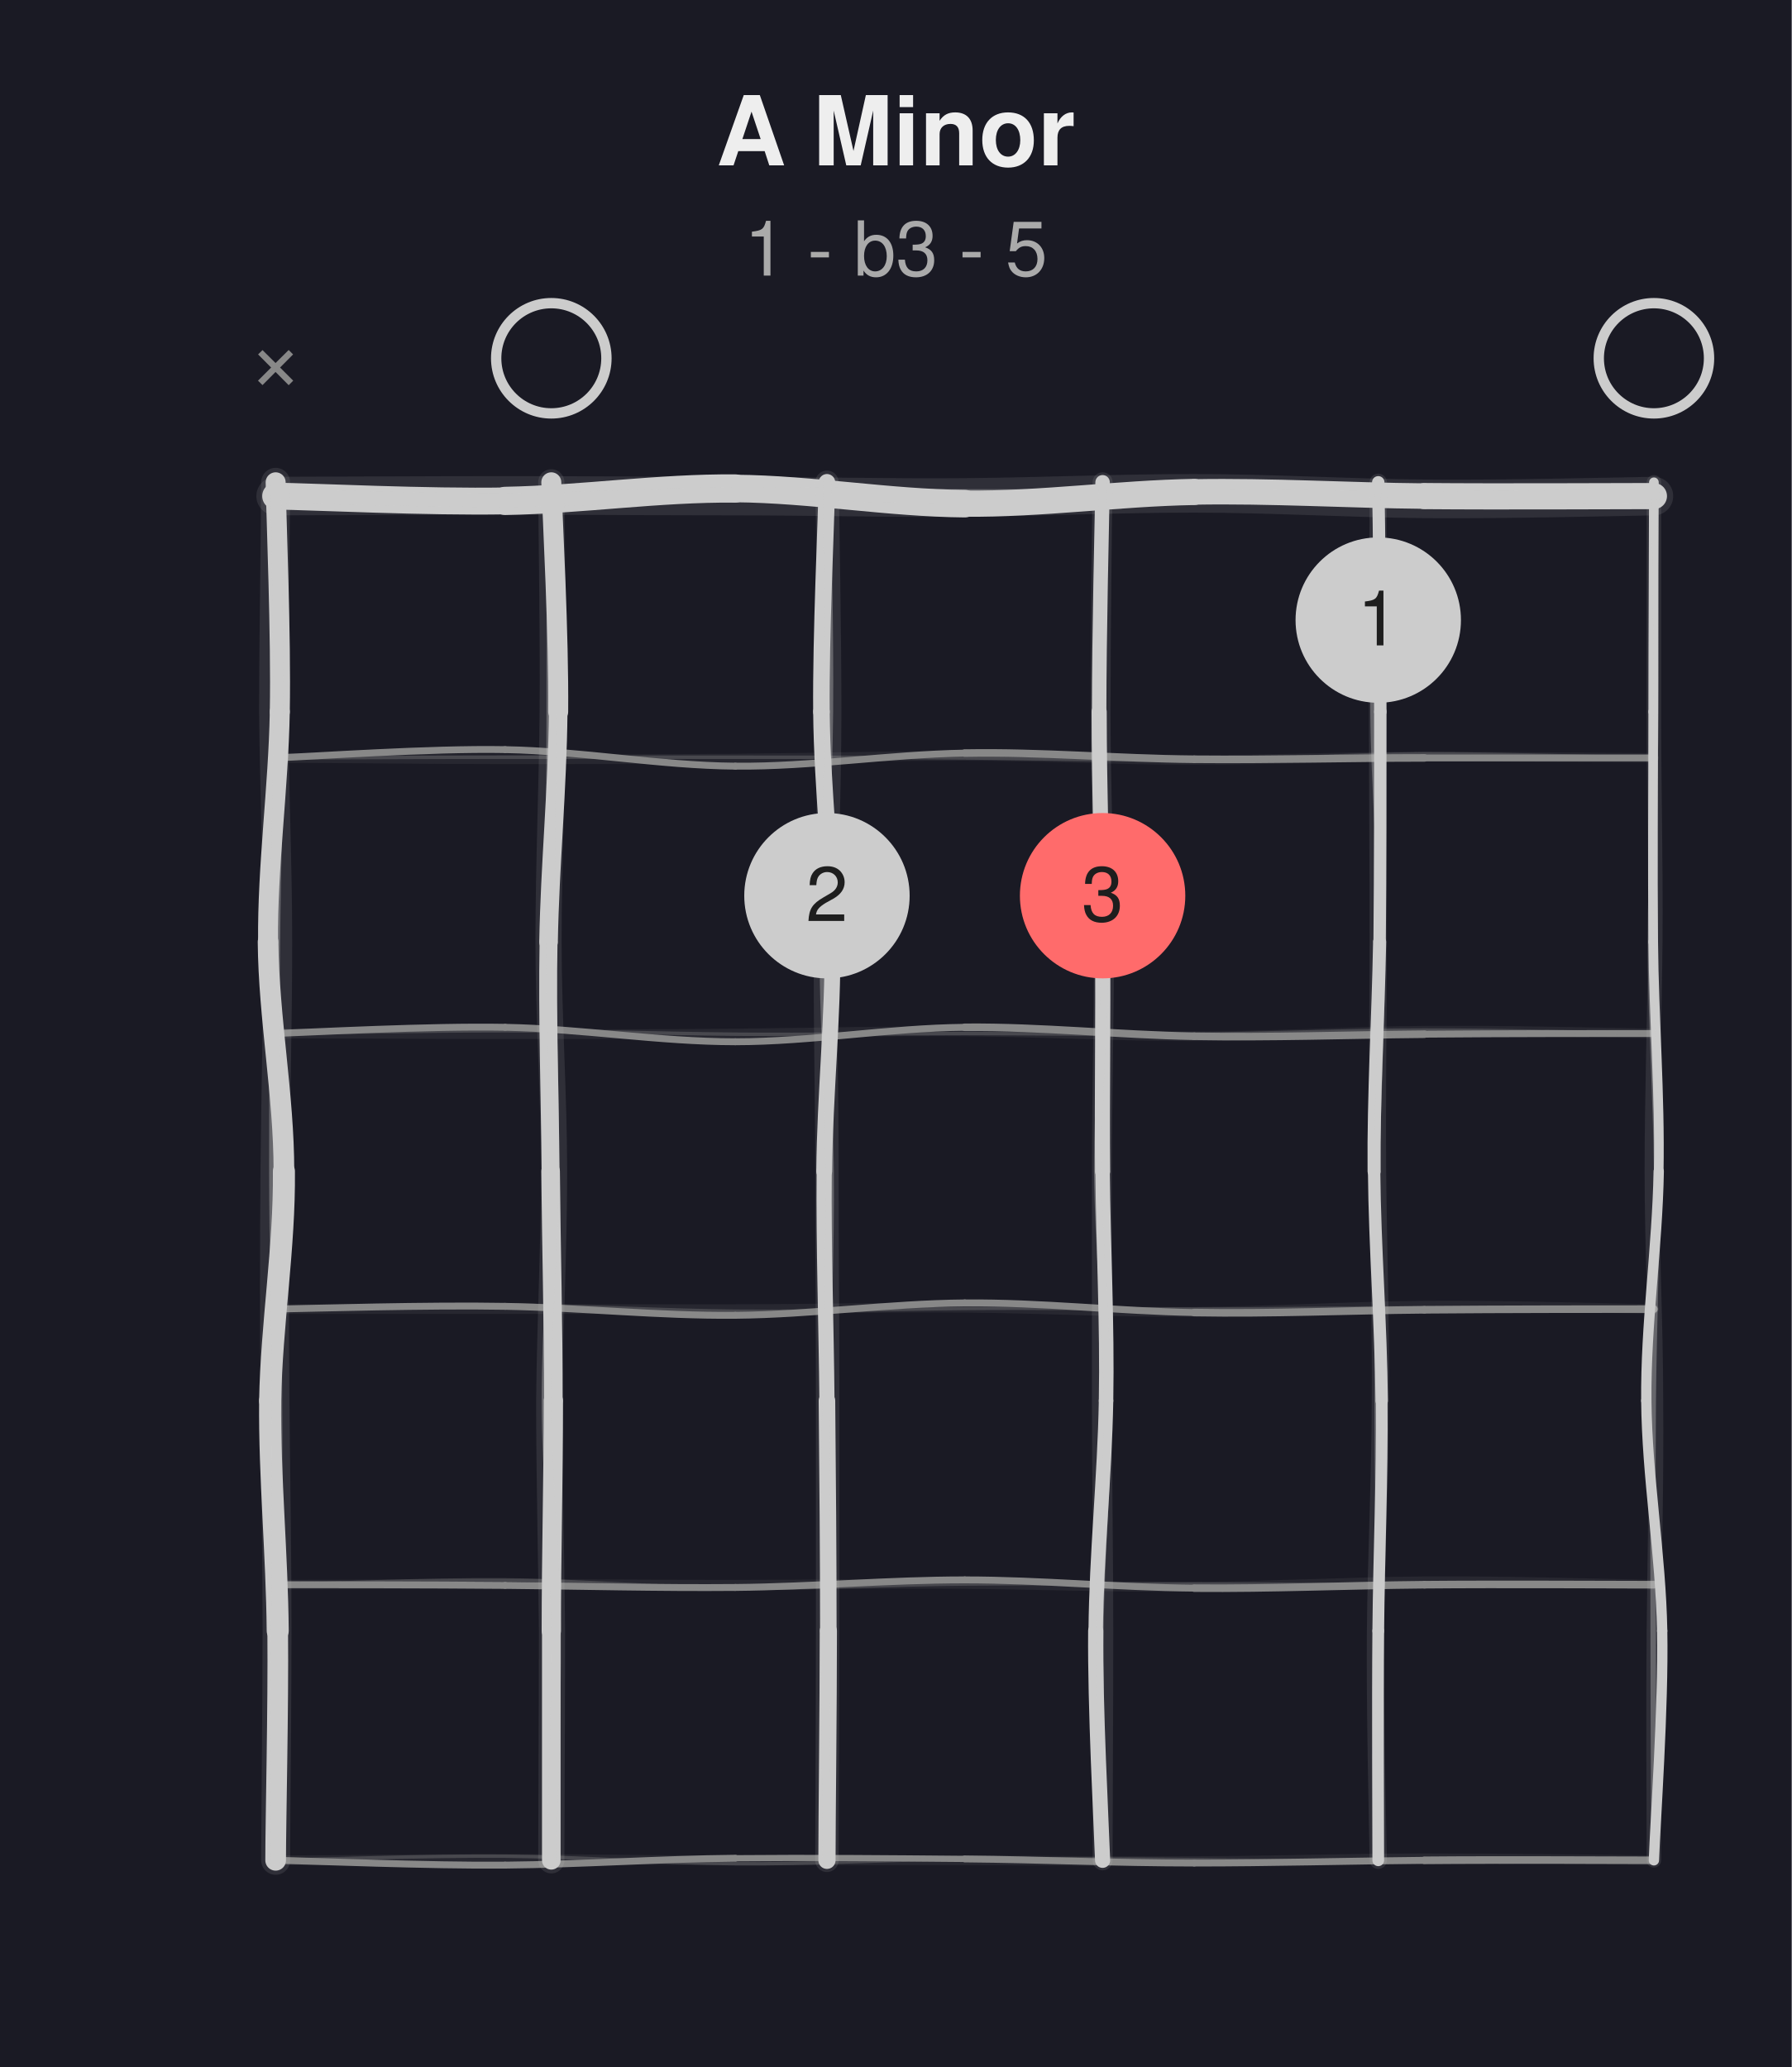
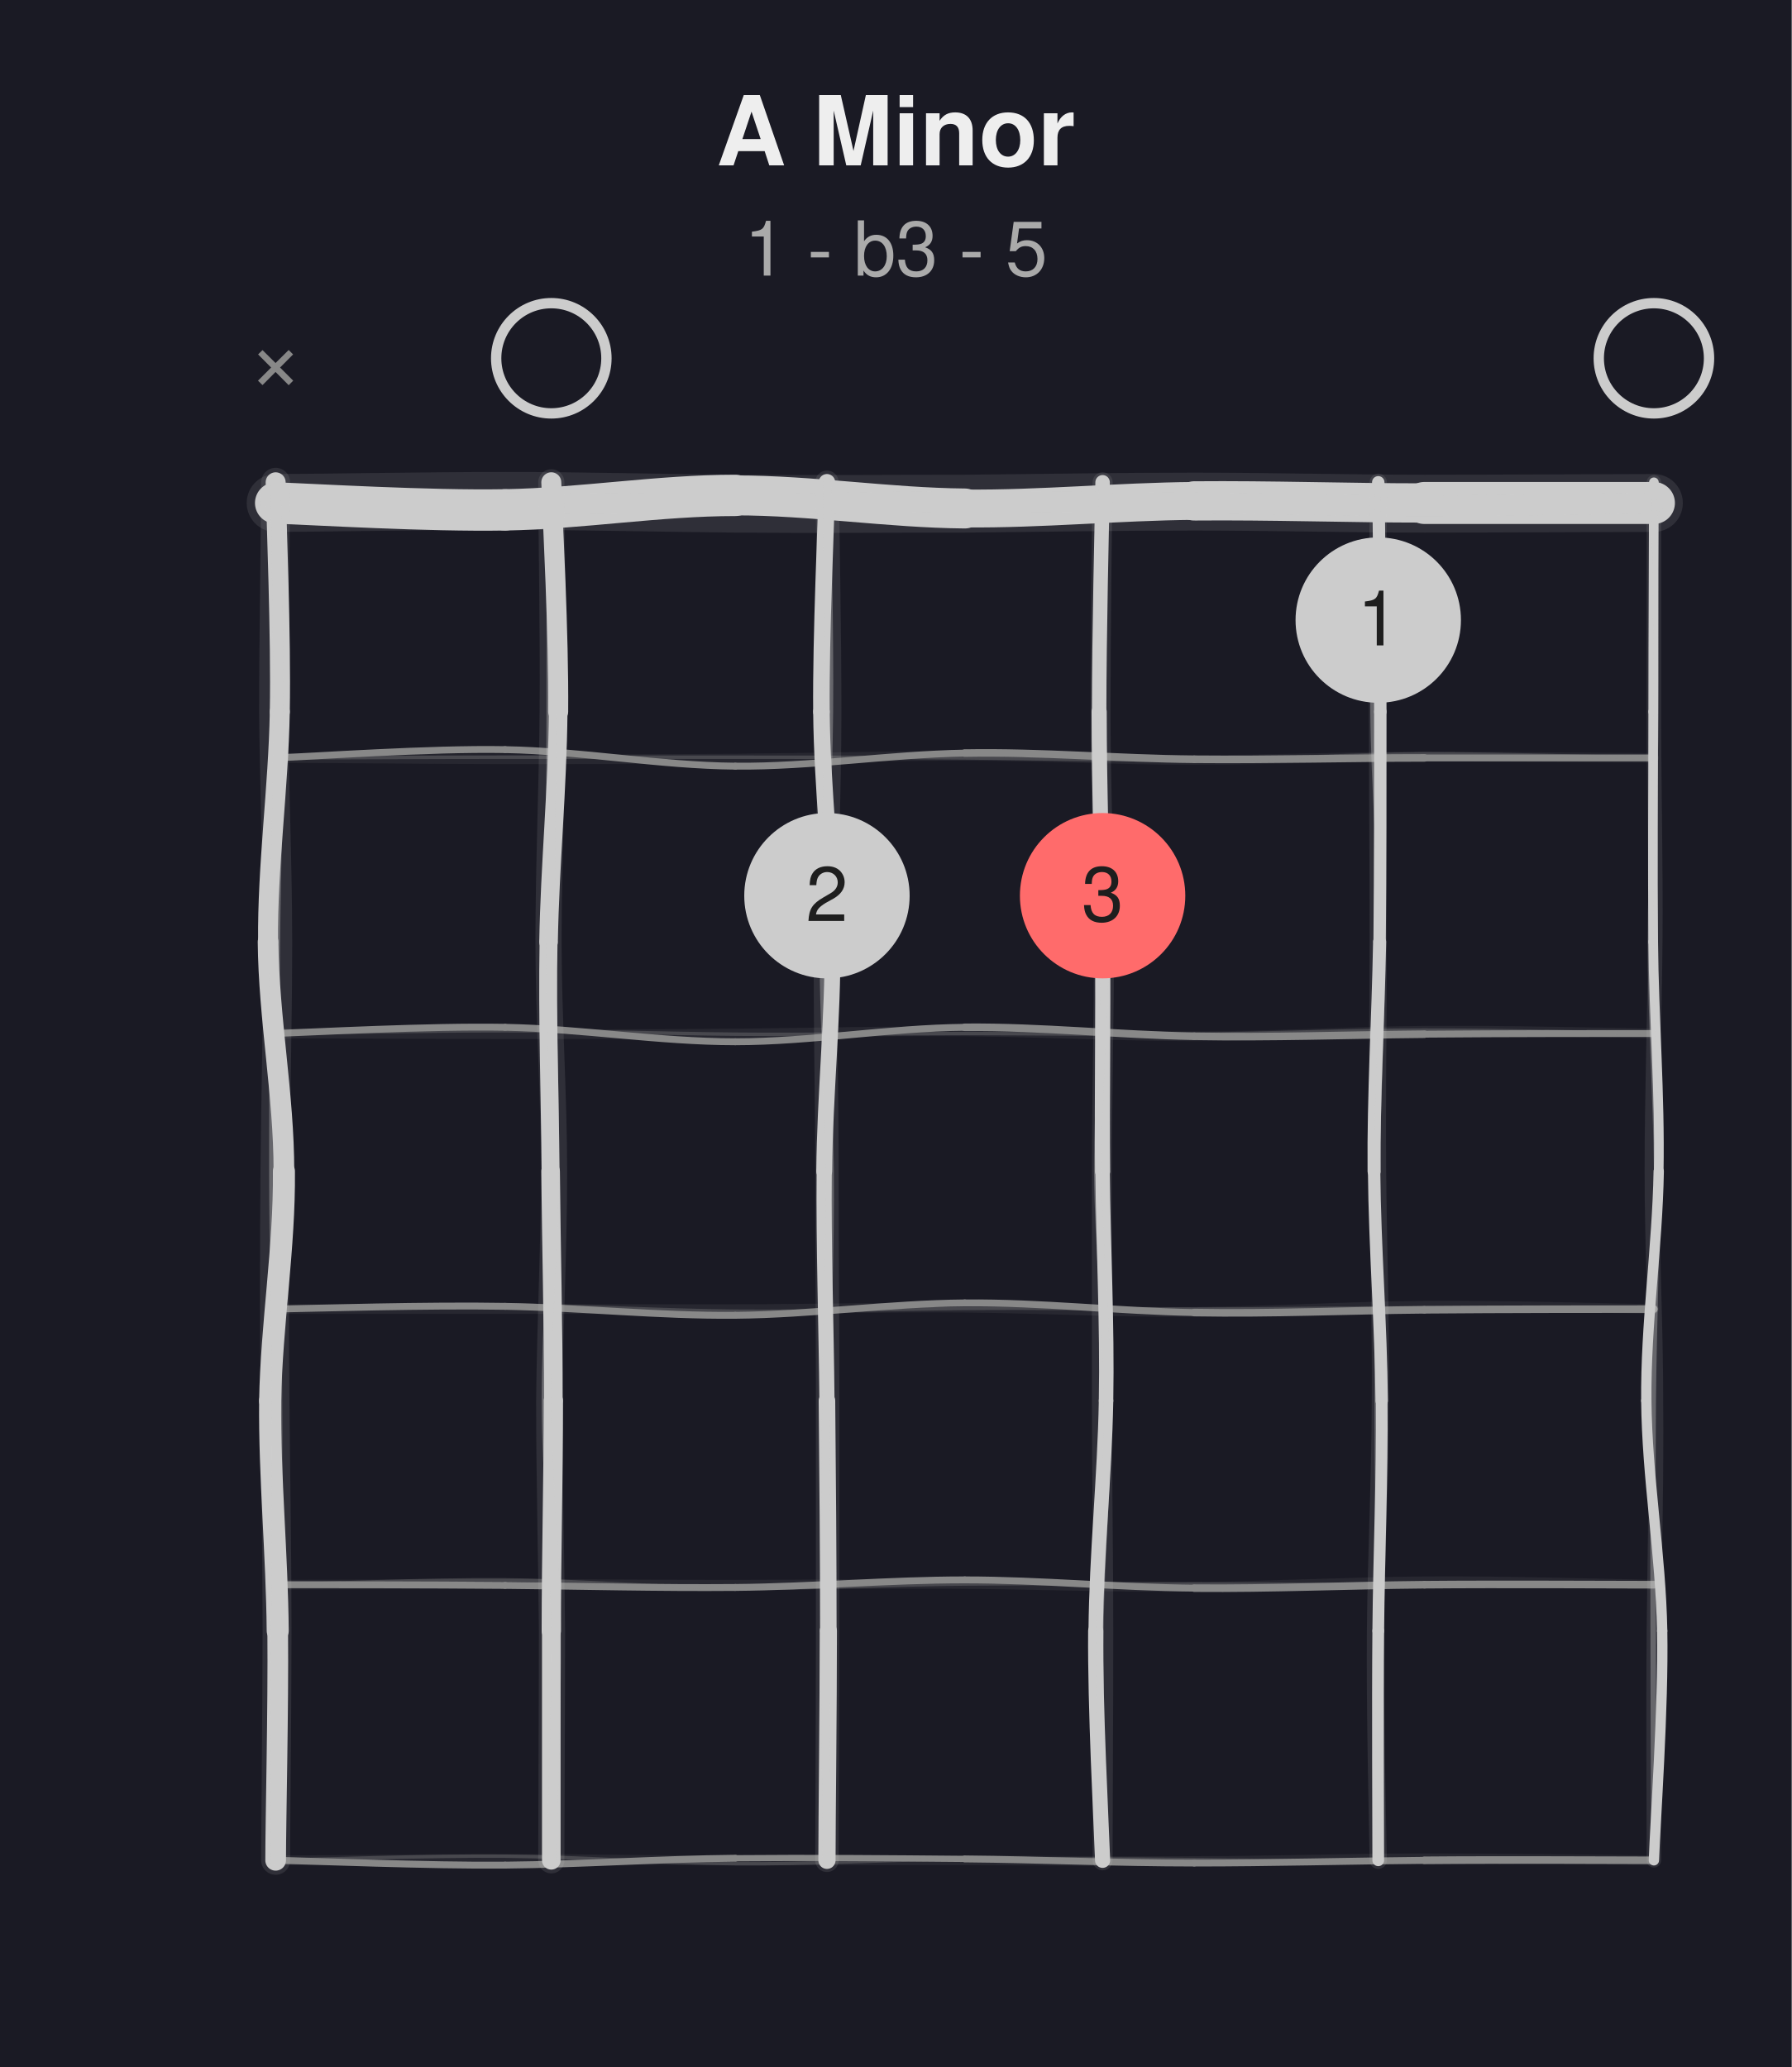
<svg xmlns="http://www.w3.org/2000/svg" width="260" height="300">
  <rect x="0" y="0" width="260" height="300" fill="#1a1a24" />
  <g>
-     <path stroke="#cccccc" stroke-width="5.6" stroke-linecap="round" d="M 40 72 C 45.5,72 62.2,71.9 73.3,71.9 C 84.4,71.9 95.6,72 106.7,72 C 117.8,72 128.9,72.3 140,72.2 C 151.1,72.1 162.2,71.6 173.3,71.6 C 184.4,71.6 195.6,72.3 206.7,72.4 C 217.8,72.5 234.4,72.1 240,72" fill="none" stroke-opacity="0.12" />
-     <path stroke="#cccccc" stroke-width="3.9" stroke-linecap="round" d="M 40,72 C 45.5,72.1 62.2,72.9 73.3,72.7" fill="none" />
-     <path stroke="#cccccc" stroke-width="4.1" stroke-linecap="round" d="M 73.3,72.7 C 84.4,72.5 95.6,70.8 106.7,70.9" fill="none" />
-     <path stroke="#cccccc" stroke-width="4" stroke-linecap="round" d="M 106.7,70.9 C 117.8,71 128.9,73 140,73.1" fill="none" />
-     <path stroke="#cccccc" stroke-width="3.8" stroke-linecap="round" d="M 140,73.1 C 151.1,73.2 162.2,71.6 173.3,71.4" fill="none" />
-     <path stroke="#cccccc" stroke-width="3.7" stroke-linecap="round" d="M 173.3,71.4 C 184.4,71.2 195.6,71.9 206.7,72" fill="none" />
-     <path stroke="#cccccc" stroke-width="3.8" stroke-linecap="round" d="M 206.7,72 C 217.8,72.1 234.4,72 240,72" fill="none" />
-     <path stroke="#cccccc" stroke-width="2" stroke-linecap="round" d="M 40 72 C 45.5,72.1 62.2,72.6 73.3,72.6 C 84.4,72.5 95.6,71.8 106.7,71.7 C 117.8,71.6 128.9,72 140,72 C 151.1,72 162.2,72 173.3,72 C 184.4,72 195.6,72.3 206.7,72.3 C 217.8,72.3 234.4,72 240,72" fill="none" stroke-opacity="0.35" />
+     <path stroke="#cccccc" stroke-width="8.4" stroke-linecap="round" d="M 40 73 C 45.5,73 62.2,72.7 73.3,72.7 C 84.4,72.7 95.6,73 106.7,73.1 C 117.8,73.2 128.9,73.1 140,73.1 C 151.1,73 162.2,72.8 173.3,72.8 C 184.4,72.8 195.6,73.1 206.7,73.1 C 217.8,73.1 234.4,73 240,73" fill="none" stroke-opacity="0.12" />
+     <path stroke="#cccccc" stroke-width="6" stroke-linecap="round" d="M 40,73 C 45.5,73.2 62.2,74.2 73.3,74" fill="none" />
+     <path stroke="#cccccc" stroke-width="6" stroke-linecap="round" d="M 73.3,74 C 84.4,73.8 95.6,71.9 106.7,71.9" fill="none" />
+     <path stroke="#cccccc" stroke-width="5.8" stroke-linecap="round" d="M 106.7,71.9 C 117.8,71.9 128.9,73.7 140,73.8" fill="none" />
+     <path stroke="#cccccc" stroke-width="5.5" stroke-linecap="round" d="M 140,73.8 C 151.1,73.9 162.2,72.8 173.3,72.7" fill="none" />
+     <path stroke="#cccccc" stroke-width="5.7" stroke-linecap="round" d="M 173.3,72.7 C 184.4,72.6 195.6,73 206.7,73" fill="none" />
+     <path stroke="#cccccc" stroke-width="6.1" stroke-linecap="round" d="M 206.7,73 C 217.8,73 234.4,73 240,73" fill="none" />
+     <path stroke="#cccccc" stroke-width="3" stroke-linecap="round" d="M 40 73 C 45.5,73 62.2,73 73.3,73 C 84.4,73 95.6,73.2 106.7,73.2 C 117.8,73.2 128.9,72.8 140,72.8 C 151.1,72.8 162.2,72.9 173.3,73 C 184.4,73.1 195.6,73.4 206.7,73.4 C 217.8,73.4 234.4,73.1 240,73" fill="none" stroke-opacity="0.35" />
  </g>
  <g>
    <path stroke="#888888" stroke-width="1.4" stroke-linecap="round" d="M 40 110 C 45.5,110 62.2,110.2 73.3,110.2 C 84.4,110.2 95.6,110.2 106.7,110.1 C 117.8,110 128.9,109.7 140,109.7 C 151.1,109.7 162.2,110.3 173.3,110.3 C 184.4,110.3 195.6,109.8 206.7,109.8 C 217.8,109.8 234.4,110 240,110" fill="none" stroke-opacity="0.12" />
    <path stroke="#888888" stroke-width="1" stroke-linecap="round" d="M 40,110 C 45.5,109.8 62.2,108.6 73.3,108.8" fill="none" />
    <path stroke="#888888" stroke-width="1" stroke-linecap="round" d="M 73.3,108.8 C 84.4,109 95.6,111.1 106.7,111.2" fill="none" />
    <path stroke="#888888" stroke-width="1" stroke-linecap="round" d="M 106.7,111.2 C 117.8,111.3 128.9,109.5 140,109.3" fill="none" />
    <path stroke="#888888" stroke-width="1.1" stroke-linecap="round" d="M 140,109.3 C 151.1,109.1 162.2,110.1 173.3,110.2" fill="none" />
    <path stroke="#888888" stroke-width="1.1" stroke-linecap="round" d="M 173.3,110.2 C 184.4,110.3 195.6,110 206.7,110" fill="none" />
    <path stroke="#888888" stroke-width="1" stroke-linecap="round" d="M 206.7,110 C 217.8,110 234.4,110 240,110" fill="none" />
    <path stroke="#888888" stroke-width="0.5" stroke-linecap="round" d="M 40 110 C 45.5,110 62.2,109.9 73.3,109.9 C 84.4,109.9 95.6,109.9 106.7,109.9 C 117.8,109.9 128.9,109.9 140,110 C 151.1,110.1 162.2,110.4 173.3,110.3 C 184.4,110.2 195.6,109.5 206.7,109.4 C 217.8,109.4 234.4,109.9 240,110" fill="none" stroke-opacity="0.35" />
  </g>
  <g>
    <path stroke="#888888" stroke-width="1.4" stroke-linecap="round" d="M 40 150 C 45.5,150 62.2,150.1 73.3,150.1 C 84.4,150.1 95.6,150.1 106.7,150 C 117.8,149.9 128.9,149.6 140,149.7 C 151.1,149.8 162.2,150.4 173.3,150.4 C 184.4,150.4 195.6,149.7 206.7,149.6 C 217.8,149.5 234.4,149.9 240,150" fill="none" stroke-opacity="0.12" />
    <path stroke="#888888" stroke-width="1" stroke-linecap="round" d="M 40,150 C 45.5,149.8 62.2,148.9 73.3,149.1" fill="none" />
    <path stroke="#888888" stroke-width="1" stroke-linecap="round" d="M 73.3,149.1 C 84.4,149.3 95.6,151.2 106.7,151.2" fill="none" />
    <path stroke="#888888" stroke-width="1" stroke-linecap="round" d="M 106.7,151.2 C 117.8,151.2 128.9,149.2 140,149.1" fill="none" />
    <path stroke="#888888" stroke-width="1.1" stroke-linecap="round" d="M 140,149.1 C 151.1,149 162.2,150.2 173.3,150.4" fill="none" />
    <path stroke="#888888" stroke-width="1.1" stroke-linecap="round" d="M 173.3,150.4 C 184.4,150.6 195.6,150.2 206.7,150.1" fill="none" />
    <path stroke="#888888" stroke-width="1" stroke-linecap="round" d="M 206.7,150.1 C 217.8,150 234.4,150 240,150" fill="none" />
    <path stroke="#888888" stroke-width="0.5" stroke-linecap="round" d="M 40 150 C 45.5,149.9 62.2,149.6 73.3,149.6 C 84.4,149.6 95.6,150 106.7,150.1 C 117.8,150.2 128.9,150 140,150 C 151.1,150 162.2,150.2 173.3,150.1 C 184.4,150 195.6,149.5 206.7,149.5 C 217.8,149.5 234.4,149.9 240,150" fill="none" stroke-opacity="0.35" />
  </g>
  <g>
    <path stroke="#888888" stroke-width="1.4" stroke-linecap="round" d="M 40 190 C 45.5,190 62.2,190 73.3,190 C 84.4,190 95.6,190 106.7,190 C 117.8,190 128.9,189.7 140,189.8 C 151.1,189.9 162.2,190.5 173.3,190.4 C 184.4,190.3 195.6,189.6 206.7,189.5 C 217.8,189.4 234.4,189.9 240,190" fill="none" stroke-opacity="0.12" />
    <path stroke="#888888" stroke-width="1" stroke-linecap="round" d="M 40,190 C 45.5,189.9 62.2,189.4 73.3,189.6" fill="none" />
    <path stroke="#888888" stroke-width="1" stroke-linecap="round" d="M 73.3,189.6 C 84.4,189.8 95.6,191 106.7,190.9" fill="none" />
    <path stroke="#888888" stroke-width="1" stroke-linecap="round" d="M 106.7,190.9 C 117.8,190.8 128.9,189.2 140,189.1" fill="none" />
    <path stroke="#888888" stroke-width="1" stroke-linecap="round" d="M 140,189.1 C 151.1,189 162.2,190.3 173.3,190.5" fill="none" />
    <path stroke="#888888" stroke-width="1.1" stroke-linecap="round" d="M 173.3,190.5 C 184.4,190.7 195.6,190.2 206.7,190.1" fill="none" />
    <path stroke="#888888" stroke-width="1.1" stroke-linecap="round" d="M 206.7,190.1 C 217.8,190 234.4,190 240,190" fill="none" />
    <path stroke="#888888" stroke-width="0.5" stroke-linecap="round" d="M 40 190 C 45.5,189.9 62.2,189.3 73.3,189.4 C 84.4,189.5 95.6,190.2 106.7,190.3 C 117.8,190.4 128.9,190 140,189.9 C 151.1,189.8 162.2,190 173.3,190 C 184.4,190 195.6,189.8 206.7,189.8 C 217.8,189.8 234.4,190 240,190" fill="none" stroke-opacity="0.35" />
  </g>
  <g>
    <path stroke="#888888" stroke-width="1.4" stroke-linecap="round" d="M 40 230 C 45.5,230 62.2,229.9 73.3,229.9 C 84.4,229.9 95.6,230 106.7,230 C 117.8,230 128.9,229.8 140,229.9 C 151.1,230 162.2,230.4 173.3,230.3 C 184.4,230.2 195.6,229.6 206.7,229.5 C 217.8,229.4 234.4,229.9 240,230" fill="none" stroke-opacity="0.12" />
    <path stroke="#888888" stroke-width="1" stroke-linecap="round" d="M 40,230 C 45.5,230 62.2,230 73.3,230.1" fill="none" />
    <path stroke="#888888" stroke-width="1" stroke-linecap="round" d="M 73.3,230.1 C 84.4,230.2 95.6,230.5 106.7,230.4" fill="none" />
    <path stroke="#888888" stroke-width="1" stroke-linecap="round" d="M 106.7,230.4 C 117.8,230.3 128.9,229.3 140,229.3" fill="none" />
    <path stroke="#888888" stroke-width="1" stroke-linecap="round" d="M 140,229.3 C 151.1,229.3 162.2,230.4 173.3,230.5" fill="none" />
    <path stroke="#888888" stroke-width="1.1" stroke-linecap="round" d="M 173.3,230.5 C 184.4,230.6 195.6,230.1 206.7,230" fill="none" />
    <path stroke="#888888" stroke-width="1.1" stroke-linecap="round" d="M 206.7,230 C 217.8,229.9 234.4,230 240,230" fill="none" />
    <path stroke="#888888" stroke-width="0.5" stroke-linecap="round" d="M 40 230 C 45.5,229.9 62.2,229.2 73.3,229.3 C 84.4,229.4 95.6,230.4 106.7,230.5 C 117.8,230.6 128.9,230 140,229.9 C 151.1,229.8 162.2,229.9 173.3,229.9 C 184.4,229.9 195.6,230 206.7,230 C 217.8,230 234.4,230 240,230" fill="none" stroke-opacity="0.35" />
  </g>
  <g>
    <path stroke="#888888" stroke-width="1.4" stroke-linecap="round" d="M 40 270 C 45.5,270 62.2,269.8 73.3,269.8 C 84.4,269.8 95.6,270 106.7,270 C 117.8,270 128.9,270 140,270 C 151.1,270 162.2,270.2 173.3,270.1 C 184.4,270.1 195.6,269.7 206.7,269.7 C 217.8,269.7 234.4,269.9 240,270" fill="none" stroke-opacity="0.12" />
    <path stroke="#888888" stroke-width="1" stroke-linecap="round" d="M 40,270 C 45.5,270.1 62.2,270.8 73.3,270.7" fill="none" />
    <path stroke="#888888" stroke-width="1" stroke-linecap="round" d="M 73.3,270.7 C 84.4,270.6 95.6,269.8 106.7,269.7" fill="none" />
    <path stroke="#888888" stroke-width="0.9" stroke-linecap="round" d="M 106.7,269.7 C 117.8,269.6 128.9,269.7 140,269.8" fill="none" />
    <path stroke="#888888" stroke-width="1" stroke-linecap="round" d="M 140,269.8 C 151.1,269.9 162.2,270.4 173.3,270.4" fill="none" />
    <path stroke="#888888" stroke-width="1" stroke-linecap="round" d="M 173.3,270.4 C 184.4,270.4 195.6,270.1 206.7,270" fill="none" />
    <path stroke="#888888" stroke-width="1.1" stroke-linecap="round" d="M 206.7,270 C 217.8,269.9 234.4,270 240,270" fill="none" />
    <path stroke="#888888" stroke-width="0.5" stroke-linecap="round" d="M 40 270 C 45.5,269.9 62.2,269.3 73.3,269.4 C 84.4,269.5 95.6,270.4 106.7,270.5 C 117.8,270.6 128.9,269.9 140,269.8 C 151.1,269.7 162.2,269.8 173.3,269.9 C 184.4,270 195.6,270.3 206.7,270.3 C 217.8,270.3 234.4,270.1 240,270" fill="none" stroke-opacity="0.35" />
  </g>
  <g>
    <path stroke="#cccccc" stroke-width="4.2" stroke-linecap="round" d="M 40 70 C 40,75.5 39.7,92.2 39.7,103.3 C 39.8,114.4 40.3,125.6 40.3,136.7 C 40.3,147.8 40,158.9 39.9,170 C 39.8,181.1 39.8,192.2 39.9,203.3 C 40,214.4 40.2,225.6 40.2,236.7 C 40.2,247.8 40,264.4 40,270" fill="none" stroke-opacity="0.12" />
    <path stroke="#cccccc" stroke-width="2.9" stroke-linecap="round" d="M 40,70 C 40.1,75.5 40.8,92.2 40.6,103.3" fill="none" />
    <path stroke="#cccccc" stroke-width="2.9" stroke-linecap="round" d="M 40.6,103.3 C 40.4,114.4 38.8,125.6 38.9,136.7" fill="none" />
    <path stroke="#cccccc" stroke-width="3" stroke-linecap="round" d="M 38.9,136.7 C 39,147.8 41.2,158.9 41.2,170" fill="none" />
    <path stroke="#cccccc" stroke-width="3.2" stroke-linecap="round" d="M 41.2,170 C 41.3,181.1 39.4,192.2 39.2,203.3" fill="none" />
    <path stroke="#cccccc" stroke-width="3.2" stroke-linecap="round" d="M 39.2,203.3 C 39.1,214.4 40.2,225.6 40.3,236.7" fill="none" />
    <path stroke="#cccccc" stroke-width="3" stroke-linecap="round" d="M 40.3,236.7 C 40.4,247.8 40,264.4 40,270" fill="none" />
    <path stroke="#cccccc" stroke-width="1.5" stroke-linecap="round" d="M 40 70 C 40.1,75.5 40.4,92.2 40.4,103.3 C 40.4,114.4 40,125.6 39.9,136.7 C 39.8,147.8 39.8,158.9 39.8,170 C 39.8,181.1 40.2,192.2 40.2,203.3 C 40.3,214.4 40.1,225.6 40.1,236.7 C 40.1,247.8 40,264.4 40,270" fill="none" stroke-opacity="0.35" />
  </g>
  <g>
    <path stroke="#cccccc" stroke-width="3.8" stroke-linecap="round" d="M 80 70 C 80,75.5 80.3,92.2 80.2,103.3 C 80.1,114.4 79.6,125.6 79.6,136.7 C 79.6,147.8 80.4,158.9 80.4,170 C 80.4,181.1 79.8,192.2 79.7,203.3 C 79.7,214.4 80,225.6 80.1,236.7 C 80.1,247.8 80,264.4 80,270" fill="none" stroke-opacity="0.12" />
    <path stroke="#cccccc" stroke-width="2.9" stroke-linecap="round" d="M 80,70 C 80.2,75.5 81.1,92.2 81,103.3" fill="none" />
    <path stroke="#cccccc" stroke-width="2.7" stroke-linecap="round" d="M 81,103.3 C 80.9,114.4 79.8,125.6 79.6,136.7" fill="none" />
    <path stroke="#cccccc" stroke-width="2.6" stroke-linecap="round" d="M 79.6,136.7 C 79.4,147.8 79.8,158.9 79.9,170" fill="none" />
    <path stroke="#cccccc" stroke-width="2.7" stroke-linecap="round" d="M 79.9,170 C 80,181.1 80.3,192.2 80.3,203.3" fill="none" />
    <path stroke="#cccccc" stroke-width="2.8" stroke-linecap="round" d="M 80.3,203.3 C 80.3,214.4 80,225.6 80,236.7" fill="none" />
    <path stroke="#cccccc" stroke-width="2.7" stroke-linecap="round" d="M 80,236.7 C 80,247.8 80,264.4 80,270" fill="none" />
    <path stroke="#cccccc" stroke-width="1.4" stroke-linecap="round" d="M 80 70 C 80,75.5 80,92.2 80,103.3 C 80,114.4 79.8,125.6 79.9,136.7 C 80,147.8 80.5,158.9 80.4,170 C 80.3,181.1 79.3,192.2 79.3,203.3 C 79.3,214.4 80.6,225.6 80.7,236.7 C 80.8,247.8 80.1,264.4 80,270" fill="none" stroke-opacity="0.35" />
  </g>
  <g>
    <path stroke="#cccccc" stroke-width="3.4" stroke-linecap="round" d="M 120 70 C 120.1,75.5 120.4,92.2 120.4,103.3 C 120.4,114.4 119.9,125.6 119.8,136.7 C 119.7,147.8 120,158.9 120,170 C 120,181.1 120.1,192.2 120.1,203.3 C 120.1,214.4 120.1,225.6 120.1,236.7 C 120.1,247.8 120,264.4 120,270" fill="none" stroke-opacity="0.12" />
    <path stroke="#cccccc" stroke-width="2.4" stroke-linecap="round" d="M 120,70 C 119.9,75.5 119.1,92.2 119.2,103.3" fill="none" />
    <path stroke="#cccccc" stroke-width="2.4" stroke-linecap="round" d="M 119.2,103.3 C 119.3,114.4 120.7,125.6 120.8,136.7" fill="none" />
    <path stroke="#cccccc" stroke-width="2.3" stroke-linecap="round" d="M 120.8,136.7 C 120.9,147.8 119.7,158.9 119.6,170" fill="none" />
    <path stroke="#cccccc" stroke-width="2.2" stroke-linecap="round" d="M 119.6,170 C 119.5,181.1 119.9,192.2 120,203.3" fill="none" />
    <path stroke="#cccccc" stroke-width="2.4" stroke-linecap="round" d="M 120,203.3 C 120.1,214.4 120.2,225.6 120.2,236.7" fill="none" />
    <path stroke="#cccccc" stroke-width="2.5" stroke-linecap="round" d="M 120.2,236.7 C 120.2,247.8 120,264.4 120,270" fill="none" />
    <path stroke="#cccccc" stroke-width="1.2" stroke-linecap="round" d="M 120 70 C 120,75.5 120.4,92.2 120.3,103.3 C 120.2,114.4 119.5,125.6 119.5,136.7 C 119.5,147.8 120.3,158.9 120.4,170 C 120.5,181.1 120,192.2 119.9,203.3 C 119.8,214.4 119.7,225.6 119.7,236.7 C 119.7,247.8 120,264.4 120,270" fill="none" stroke-opacity="0.35" />
  </g>
  <g>
    <path stroke="#cccccc" stroke-width="2.9" stroke-linecap="round" d="M 160 70 C 159.9,75.5 159.7,92.2 159.7,103.3 C 159.7,114.4 160.2,125.6 160.2,136.7 C 160.2,147.8 159.9,158.9 159.9,170 C 159.9,181.1 159.9,192.2 159.9,203.3 C 159.9,214.4 160.1,225.6 160.1,236.7 C 160.1,247.8 160,264.4 160,270" fill="none" stroke-opacity="0.12" />
    <path stroke="#cccccc" stroke-width="2.1" stroke-linecap="round" d="M 160,70 C 159.9,75.5 159.5,92.2 159.5,103.3" fill="none" />
    <path stroke="#cccccc" stroke-width="2.2" stroke-linecap="round" d="M 159.5,103.3 C 159.5,114.4 159.9,125.6 160,136.7" fill="none" />
    <path stroke="#cccccc" stroke-width="2.2" stroke-linecap="round" d="M 160,136.7 C 160.1,147.8 159.9,158.9 160,170" fill="none" />
    <path stroke="#cccccc" stroke-width="2.1" stroke-linecap="round" d="M 160,170 C 160.1,181.1 160.7,192.2 160.5,203.3" fill="none" />
    <path stroke="#cccccc" stroke-width="2.1" stroke-linecap="round" d="M 160.5,203.3 C 160.3,214.4 159.1,225.6 159,236.7" fill="none" />
    <path stroke="#cccccc" stroke-width="2.2" stroke-linecap="round" d="M 159,236.7 C 158.9,247.8 159.8,264.4 160,270" fill="none" />
    <path stroke="#cccccc" stroke-width="1.1" stroke-linecap="round" d="M 160 70 C 160,75.5 159.8,92.2 159.9,103.3 C 160,114.4 160.5,125.6 160.4,136.7 C 160.3,147.8 159.3,158.9 159.3,170 C 159.4,181.1 160.6,192.2 160.7,203.3 C 160.8,214.4 159.7,225.6 159.6,236.7 C 159.5,247.8 159.9,264.4 160,270" fill="none" stroke-opacity="0.35" />
  </g>
  <g>
    <path stroke="#cccccc" stroke-width="2.5" stroke-linecap="round" d="M 200 70 C 200,75.5 199.9,92.2 199.9,103.3 C 199.9,114.4 200,125.6 200,136.7 C 200,147.8 199.8,158.9 199.9,170 C 200,181.1 200.4,192.2 200.3,203.3 C 200.3,214.4 199.7,225.6 199.6,236.7 C 199.5,247.8 199.9,264.4 200,270" fill="none" stroke-opacity="0.12" />
    <path stroke="#cccccc" stroke-width="1.8" stroke-linecap="round" d="M 200,70 C 200.1,75.5 200.3,92.2 200.3,103.3" fill="none" />
    <path stroke="#cccccc" stroke-width="1.8" stroke-linecap="round" d="M 200.3,103.3 C 200.3,114.4 200.3,125.6 200.2,136.7" fill="none" />
    <path stroke="#cccccc" stroke-width="1.9" stroke-linecap="round" d="M 200.2,136.7 C 200,147.8 199.3,158.9 199.4,170" fill="none" />
    <path stroke="#cccccc" stroke-width="1.8" stroke-linecap="round" d="M 199.4,170 C 199.5,181.1 200.4,192.2 200.5,203.3" fill="none" />
    <path stroke="#cccccc" stroke-width="1.7" stroke-linecap="round" d="M 200.5,203.3 C 200.6,214.4 200.1,225.6 200,236.7" fill="none" />
    <path stroke="#cccccc" stroke-width="1.7" stroke-linecap="round" d="M 200,236.7 C 199.9,247.8 200,264.4 200,270" fill="none" />
    <path stroke="#cccccc" stroke-width="0.9" stroke-linecap="round" d="M 200 70 C 199.9,75.5 199.2,92.2 199.3,103.3 C 199.4,114.4 200.4,125.6 200.5,136.7 C 200.6,147.8 199.9,158.9 199.8,170 C 199.7,181.1 199.9,192.2 199.9,203.3 C 199.9,214.4 200.1,225.6 200.1,236.7 C 200.1,247.8 200,264.4 200,270" fill="none" stroke-opacity="0.35" />
  </g>
  <g>
    <path stroke="#cccccc" stroke-width="2.1" stroke-linecap="round" d="M 240 70 C 240,75.5 240,92.2 240,103.3 C 240,114.4 240.3,125.6 240.2,136.7 C 240.1,147.8 239.7,158.9 239.7,170 C 239.7,181.1 240.3,192.2 240.3,203.3 C 240.4,214.4 240.1,225.6 240,236.7 C 239.9,247.8 240,264.4 240,270" fill="none" stroke-opacity="0.12" />
    <path stroke="#cccccc" stroke-width="1.4" stroke-linecap="round" d="M 240,70 C 240,75.5 239.9,92.2 239.9,103.3" fill="none" />
    <path stroke="#cccccc" stroke-width="1.4" stroke-linecap="round" d="M 239.9,103.3 C 239.9,114.4 239.8,125.6 239.9,136.7" fill="none" />
    <path stroke="#cccccc" stroke-width="1.4" stroke-linecap="round" d="M 239.9,136.7 C 240,147.8 240.9,158.9 240.7,170" fill="none" />
    <path stroke="#cccccc" stroke-width="1.5" stroke-linecap="round" d="M 240.7,170 C 240.5,181.1 238.8,192.2 238.9,203.3" fill="none" />
    <path stroke="#cccccc" stroke-width="1.5" stroke-linecap="round" d="M 238.9,203.3 C 239,214.4 241,225.6 241.2,236.7" fill="none" />
    <path stroke="#cccccc" stroke-width="1.5" stroke-linecap="round" d="M 241.2,236.7 C 241.4,247.8 240.2,264.4 240,270" fill="none" />
    <path stroke="#cccccc" stroke-width="0.8" stroke-linecap="round" d="M 240 70 C 240.1,75.5 240.4,92.2 240.3,103.3 C 240.2,114.4 239.5,125.6 239.5,136.7 C 239.5,147.8 240.3,158.9 240.4,170 C 240.5,181.1 240,192.2 239.9,203.3 C 239.8,214.4 239.9,225.6 239.9,236.7 C 239.9,247.8 240,264.4 240,270" fill="none" stroke-opacity="0.35" />
  </g>
  <text x="130" y="24" text-anchor="middle" dominant-baseline="auto" fill="#eeeeee" font-family="Helvetica, Arial, sans-serif" font-size="14" font-weight="bold">A Minor</text>
  <text x="130" y="40" text-anchor="middle" dominant-baseline="auto" fill="#aaaaaa" font-family="Helvetica, Arial, sans-serif" font-size="11">1 - b3 - 5</text>
  <text x="40" y="52" text-anchor="middle" dominant-baseline="middle" fill="#888888" font-family="Helvetica, Arial, sans-serif" font-size="13">×</text>
  <circle cx="80" cy="52" r="8" fill="none" stroke="#cccccc" stroke-width="1.5" />
  <circle cx="240" cy="52" r="8" fill="none" stroke="#cccccc" stroke-width="1.5" />
  <circle cx="120" cy="130" r="12" fill="#cccccc" />
  <text x="120" y="130" text-anchor="middle" dominant-baseline="middle" fill="#1e1e1e" font-family="Helvetica, Arial, sans-serif" font-size="11">2</text>
  <circle cx="160" cy="130" r="12" fill="#ff6b6b" />
  <text x="160" y="130" text-anchor="middle" dominant-baseline="middle" fill="#1e1e1e" font-family="Helvetica, Arial, sans-serif" font-size="11">3</text>
  <circle cx="200" cy="90" r="12" fill="#cccccc" />
  <text x="200" y="90" text-anchor="middle" dominant-baseline="middle" fill="#1e1e1e" font-family="Helvetica, Arial, sans-serif" font-size="11">1</text>
</svg>
